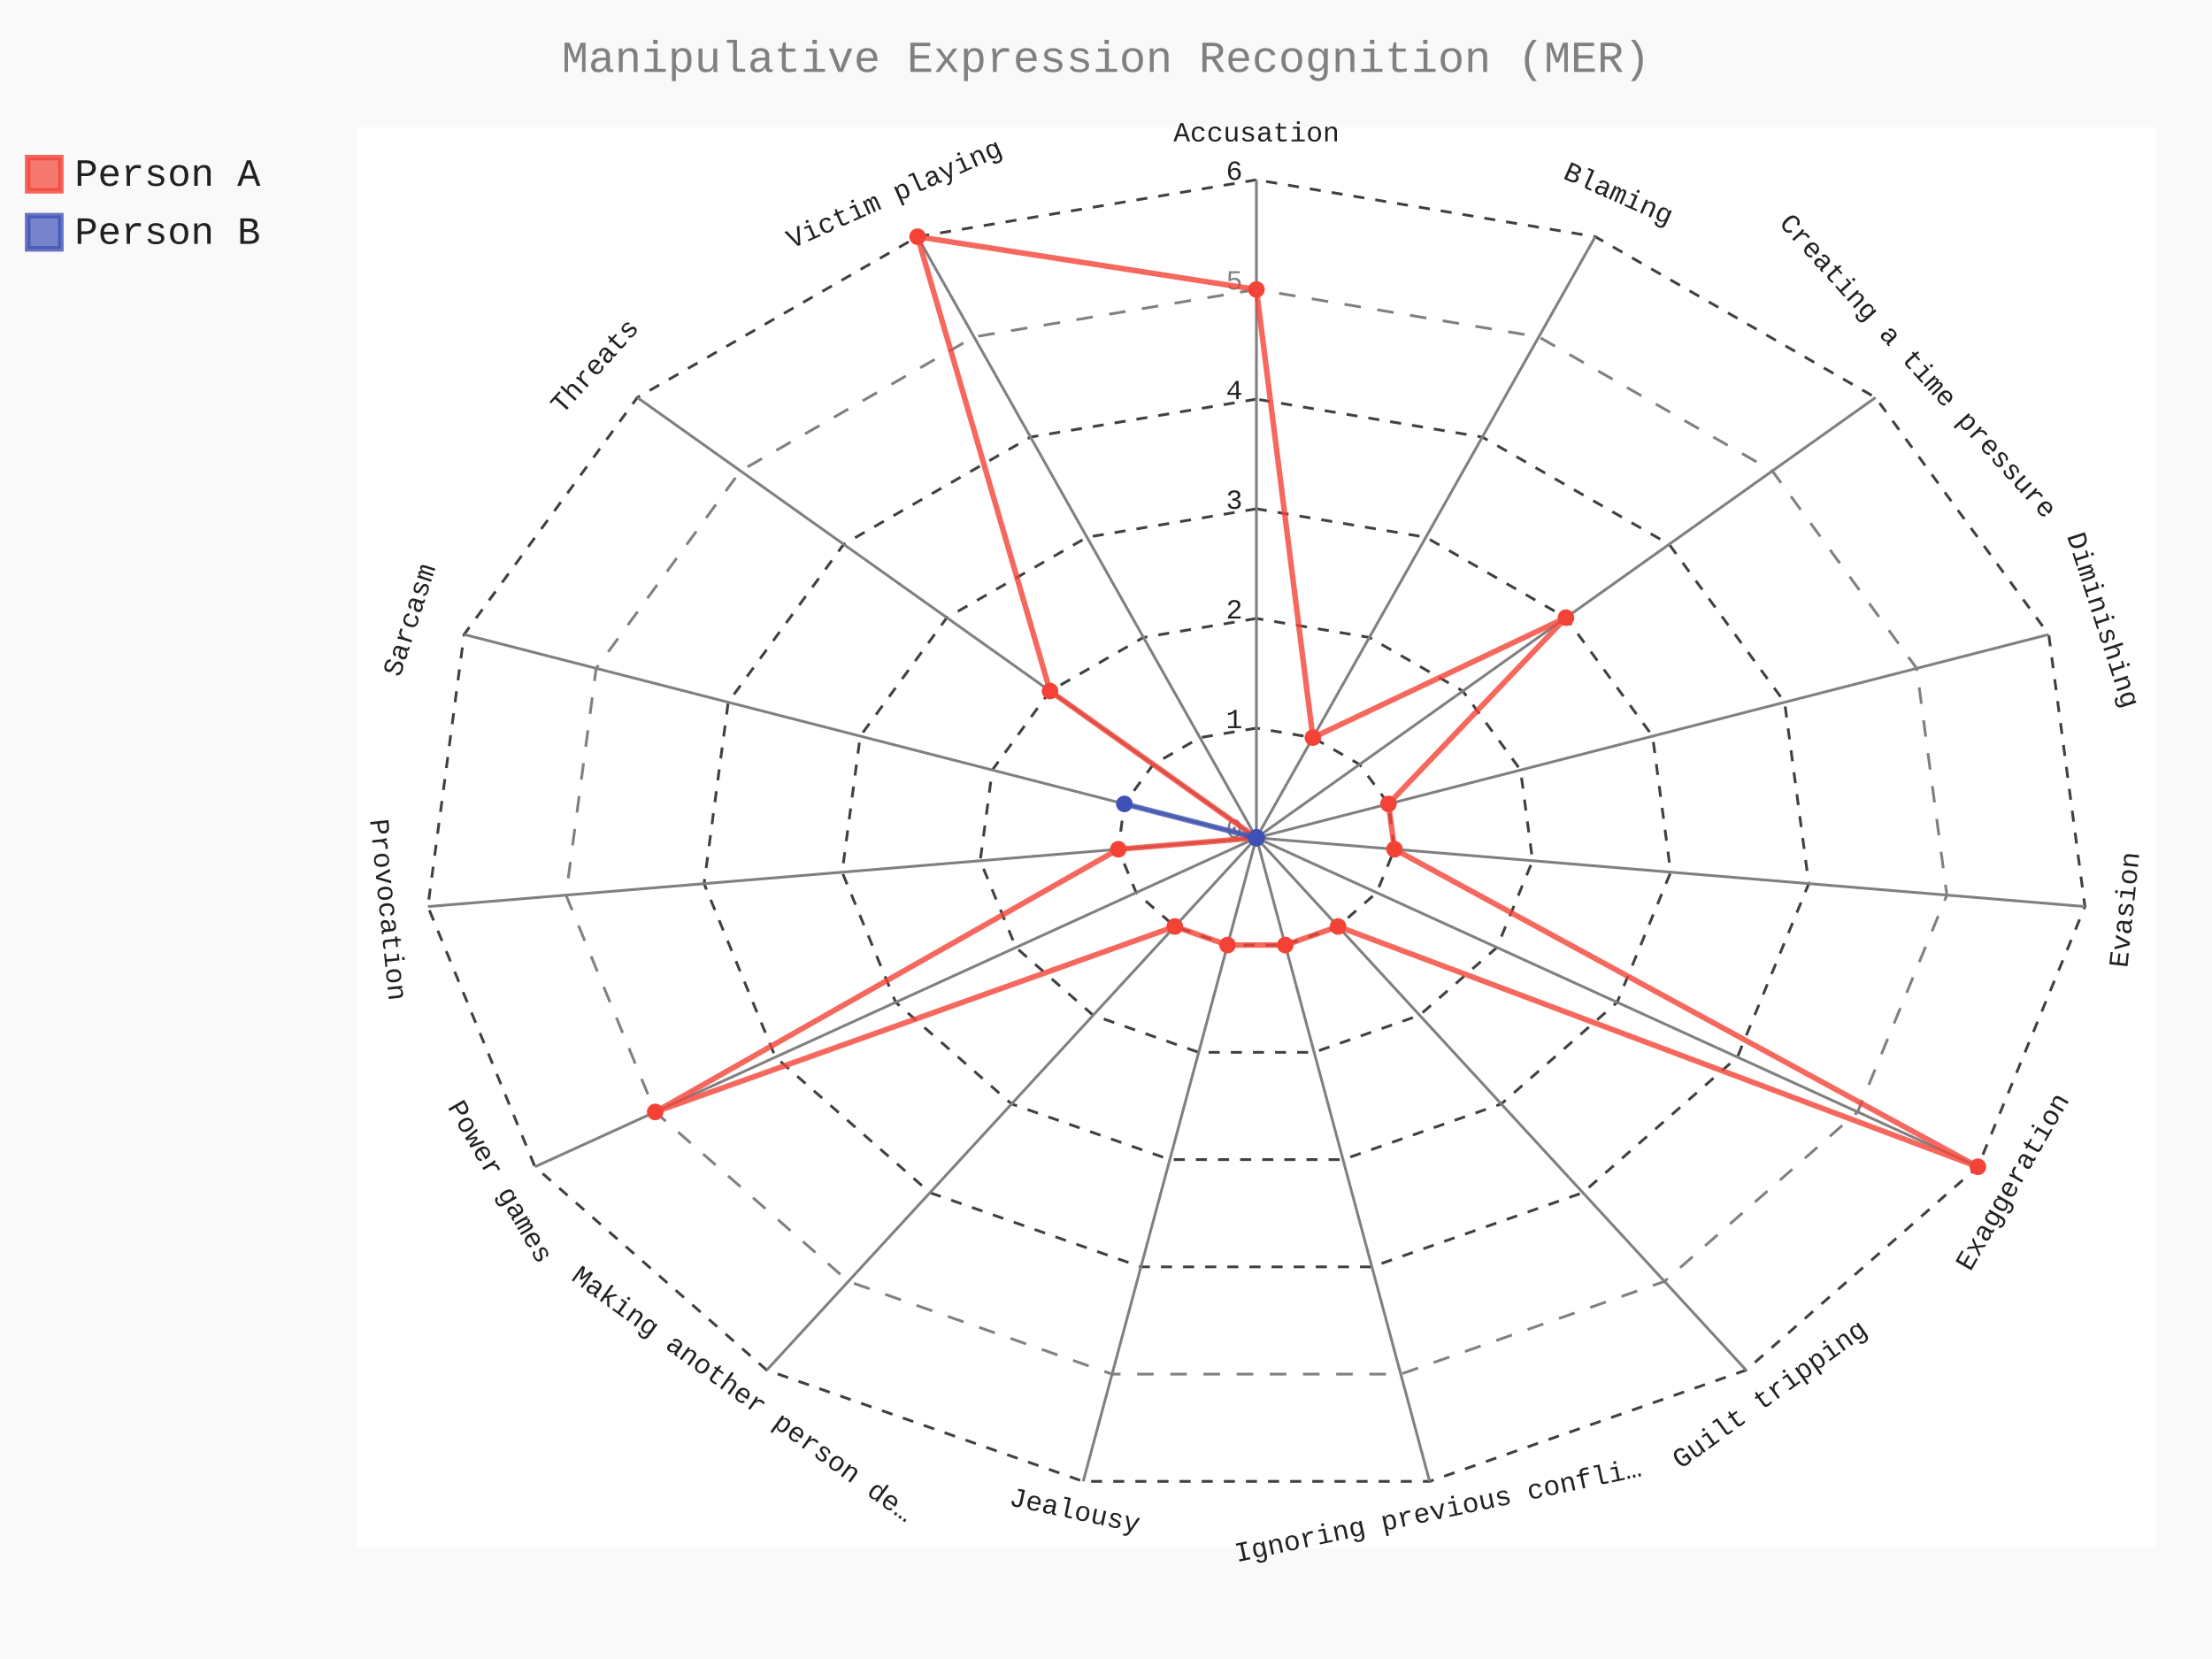
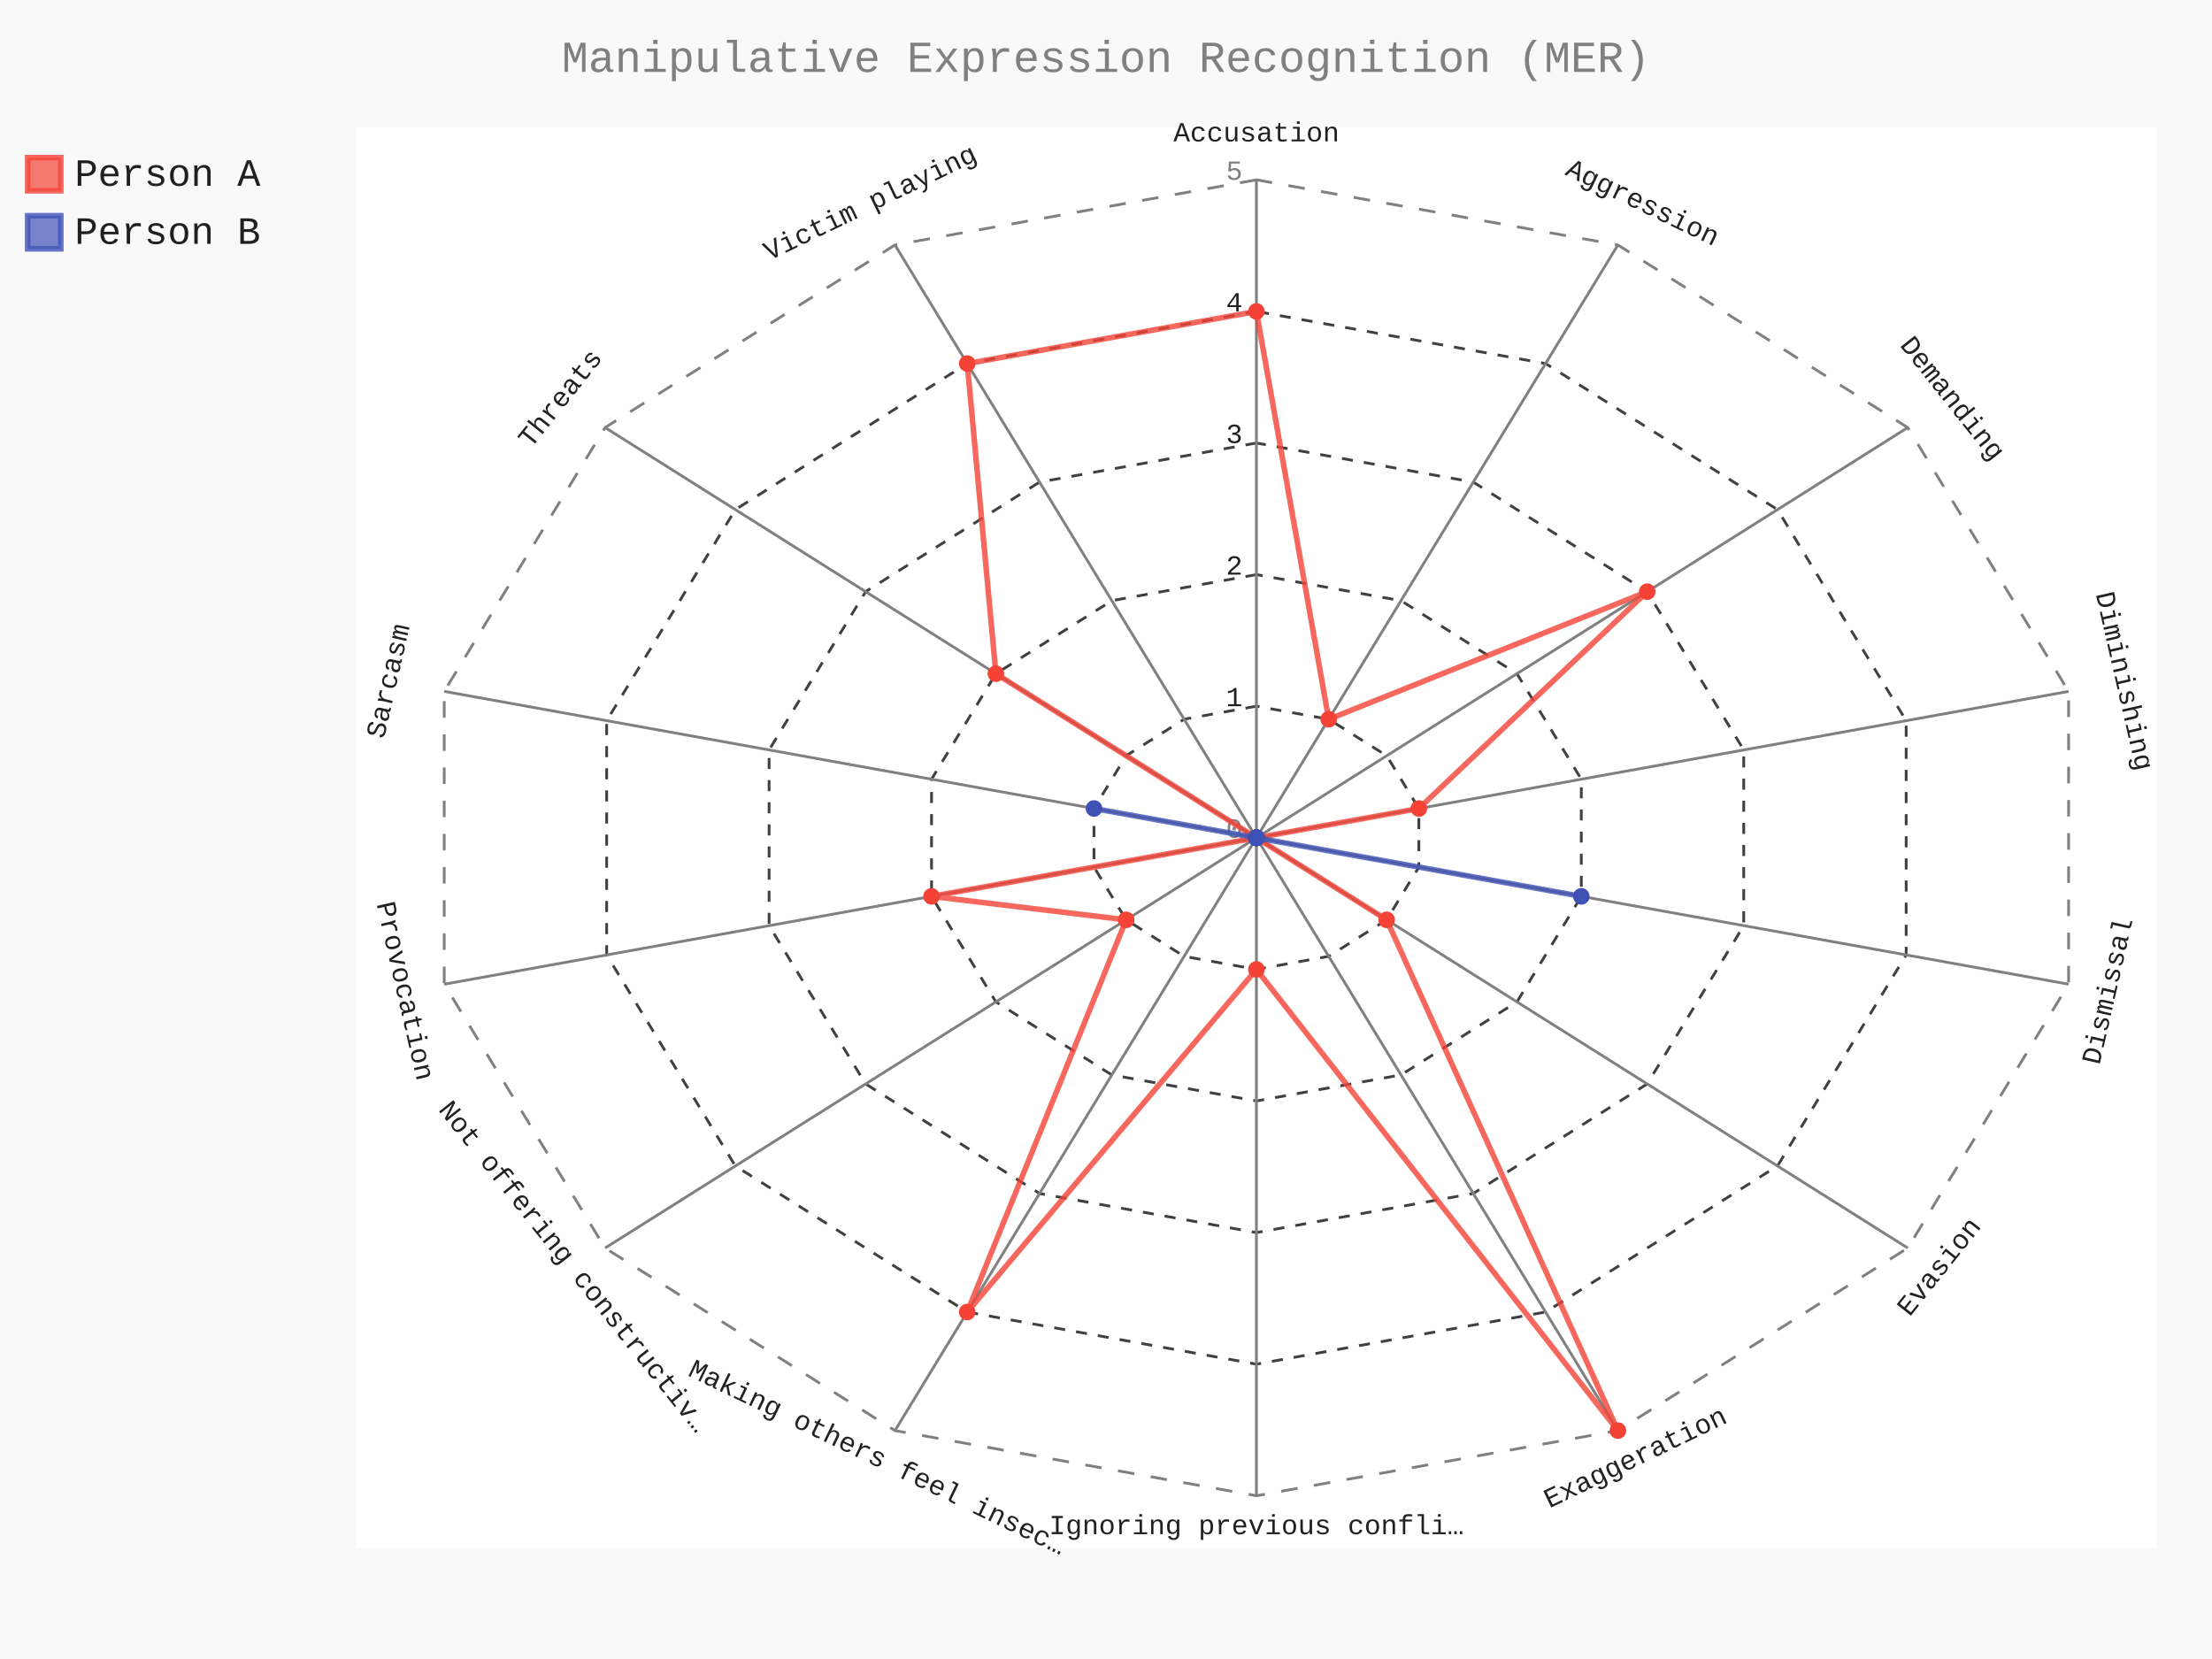
- <svg xmlns="http://www.w3.org/2000/svg" id="chart-506d2ad8-dd80-4a57-81c1-6155517507bb" class="pygal-chart" viewBox="0 0 800 600">
+ <svg xmlns="http://www.w3.org/2000/svg" id="chart-e521f2d1-7493-494a-97ed-2b2337a3bef9" class="pygal-chart" viewBox="0 0 800 600">
  <defs>
-     <style type="text/css">#chart-506d2ad8-dd80-4a57-81c1-6155517507bb{-webkit-user-select:none;-webkit-font-smoothing:antialiased;font-family:Consolas,"Liberation Mono",Menlo,Courier,monospace}#chart-506d2ad8-dd80-4a57-81c1-6155517507bb .title{font-family:Consolas,"Liberation Mono",Menlo,Courier,monospace;font-size:16px}#chart-506d2ad8-dd80-4a57-81c1-6155517507bb .legends .legend text{font-family:Consolas,"Liberation Mono",Menlo,Courier,monospace;font-size:14px}#chart-506d2ad8-dd80-4a57-81c1-6155517507bb .axis text{font-family:Consolas,"Liberation Mono",Menlo,Courier,monospace;font-size:10px}#chart-506d2ad8-dd80-4a57-81c1-6155517507bb .axis text.major{font-family:Consolas,"Liberation Mono",Menlo,Courier,monospace;font-size:10px}#chart-506d2ad8-dd80-4a57-81c1-6155517507bb .text-overlay text.value{font-family:Consolas,"Liberation Mono",Menlo,Courier,monospace;font-size:16px}#chart-506d2ad8-dd80-4a57-81c1-6155517507bb .text-overlay text.label{font-family:Consolas,"Liberation Mono",Menlo,Courier,monospace;font-size:10px}#chart-506d2ad8-dd80-4a57-81c1-6155517507bb .tooltip{font-family:Consolas,"Liberation Mono",Menlo,Courier,monospace;font-size:14px}#chart-506d2ad8-dd80-4a57-81c1-6155517507bb text.no_data{font-family:Consolas,"Liberation Mono",Menlo,Courier,monospace;font-size:64px}
- #chart-506d2ad8-dd80-4a57-81c1-6155517507bb{background-color:rgba(249,249,249,1)}#chart-506d2ad8-dd80-4a57-81c1-6155517507bb path,#chart-506d2ad8-dd80-4a57-81c1-6155517507bb line,#chart-506d2ad8-dd80-4a57-81c1-6155517507bb rect,#chart-506d2ad8-dd80-4a57-81c1-6155517507bb circle{-webkit-transition:150ms;-moz-transition:150ms;transition:150ms}#chart-506d2ad8-dd80-4a57-81c1-6155517507bb .graph &gt; .background{fill:rgba(249,249,249,1)}#chart-506d2ad8-dd80-4a57-81c1-6155517507bb .plot &gt; .background{fill:rgba(255,255,255,1)}#chart-506d2ad8-dd80-4a57-81c1-6155517507bb .graph{fill:rgba(0,0,0,.87)}#chart-506d2ad8-dd80-4a57-81c1-6155517507bb text.no_data{fill:rgba(128,128,128,1)}#chart-506d2ad8-dd80-4a57-81c1-6155517507bb .title{fill:rgba(128,128,128,1)}#chart-506d2ad8-dd80-4a57-81c1-6155517507bb .legends .legend text{fill:rgba(0,0,0,.87)}#chart-506d2ad8-dd80-4a57-81c1-6155517507bb .legends .legend:hover text{fill:rgba(128,128,128,1)}#chart-506d2ad8-dd80-4a57-81c1-6155517507bb .axis .line{stroke:rgba(128,128,128,1)}#chart-506d2ad8-dd80-4a57-81c1-6155517507bb .axis .guide.line{stroke:rgba(0,0,0,.54)}#chart-506d2ad8-dd80-4a57-81c1-6155517507bb .axis .major.line{stroke:rgba(0,0,0,.87)}#chart-506d2ad8-dd80-4a57-81c1-6155517507bb .axis text.major{fill:rgba(128,128,128,1)}#chart-506d2ad8-dd80-4a57-81c1-6155517507bb .axis.y .guides:hover .guide.line,#chart-506d2ad8-dd80-4a57-81c1-6155517507bb .line-graph .axis.x .guides:hover .guide.line,#chart-506d2ad8-dd80-4a57-81c1-6155517507bb .stackedline-graph .axis.x .guides:hover .guide.line,#chart-506d2ad8-dd80-4a57-81c1-6155517507bb .xy-graph .axis.x .guides:hover .guide.line{stroke:rgba(128,128,128,1)}#chart-506d2ad8-dd80-4a57-81c1-6155517507bb .axis .guides:hover text{fill:rgba(128,128,128,1)}#chart-506d2ad8-dd80-4a57-81c1-6155517507bb .reactive{fill-opacity:.7;stroke-opacity:.8;stroke-width:2}#chart-506d2ad8-dd80-4a57-81c1-6155517507bb .ci{stroke:rgba(0,0,0,.87)}#chart-506d2ad8-dd80-4a57-81c1-6155517507bb .reactive.active,#chart-506d2ad8-dd80-4a57-81c1-6155517507bb .active .reactive{fill-opacity:.8;stroke-opacity:.9;stroke-width:4}#chart-506d2ad8-dd80-4a57-81c1-6155517507bb .ci .reactive.active{stroke-width:1.5}#chart-506d2ad8-dd80-4a57-81c1-6155517507bb .series text{fill:rgba(128,128,128,1)}#chart-506d2ad8-dd80-4a57-81c1-6155517507bb .tooltip rect{fill:rgba(255,255,255,1);stroke:rgba(128,128,128,1);-webkit-transition:opacity 150ms;-moz-transition:opacity 150ms;transition:opacity 150ms}#chart-506d2ad8-dd80-4a57-81c1-6155517507bb .tooltip .label{fill:rgba(0,0,0,.87)}#chart-506d2ad8-dd80-4a57-81c1-6155517507bb .tooltip .label{fill:rgba(0,0,0,.87)}#chart-506d2ad8-dd80-4a57-81c1-6155517507bb .tooltip .legend{font-size:.8em;fill:rgba(0,0,0,.54)}#chart-506d2ad8-dd80-4a57-81c1-6155517507bb .tooltip .x_label{font-size:.6em;fill:rgba(128,128,128,1)}#chart-506d2ad8-dd80-4a57-81c1-6155517507bb .tooltip .xlink{font-size:.5em;text-decoration:underline}#chart-506d2ad8-dd80-4a57-81c1-6155517507bb .tooltip .value{font-size:1.5em}#chart-506d2ad8-dd80-4a57-81c1-6155517507bb .bound{font-size:.5em}#chart-506d2ad8-dd80-4a57-81c1-6155517507bb .max-value{font-size:.75em;fill:rgba(0,0,0,.54)}#chart-506d2ad8-dd80-4a57-81c1-6155517507bb .map-element{fill:rgba(255,255,255,1);stroke:rgba(0,0,0,.54) !important}#chart-506d2ad8-dd80-4a57-81c1-6155517507bb .map-element .reactive{fill-opacity:inherit;stroke-opacity:inherit}#chart-506d2ad8-dd80-4a57-81c1-6155517507bb .color-0,#chart-506d2ad8-dd80-4a57-81c1-6155517507bb .color-0 a:visited{stroke:#F44336;fill:#F44336}#chart-506d2ad8-dd80-4a57-81c1-6155517507bb .color-1,#chart-506d2ad8-dd80-4a57-81c1-6155517507bb .color-1 a:visited{stroke:#3F51B5;fill:#3F51B5}#chart-506d2ad8-dd80-4a57-81c1-6155517507bb .text-overlay .color-0 text{fill:black}#chart-506d2ad8-dd80-4a57-81c1-6155517507bb .text-overlay .color-1 text{fill:black}
- #chart-506d2ad8-dd80-4a57-81c1-6155517507bb text.no_data{text-anchor:middle}#chart-506d2ad8-dd80-4a57-81c1-6155517507bb .guide.line{fill:none}#chart-506d2ad8-dd80-4a57-81c1-6155517507bb .centered{text-anchor:middle}#chart-506d2ad8-dd80-4a57-81c1-6155517507bb .title{text-anchor:middle}#chart-506d2ad8-dd80-4a57-81c1-6155517507bb .legends .legend text{fill-opacity:1}#chart-506d2ad8-dd80-4a57-81c1-6155517507bb .axis.x text{text-anchor:middle}#chart-506d2ad8-dd80-4a57-81c1-6155517507bb .axis.x:not(.web) text[transform]{text-anchor:start}#chart-506d2ad8-dd80-4a57-81c1-6155517507bb .axis.x:not(.web) text[transform].backwards{text-anchor:end}#chart-506d2ad8-dd80-4a57-81c1-6155517507bb .axis.y text{text-anchor:end}#chart-506d2ad8-dd80-4a57-81c1-6155517507bb .axis.y text[transform].backwards{text-anchor:start}#chart-506d2ad8-dd80-4a57-81c1-6155517507bb .axis.y2 text{text-anchor:start}#chart-506d2ad8-dd80-4a57-81c1-6155517507bb .axis.y2 text[transform].backwards{text-anchor:end}#chart-506d2ad8-dd80-4a57-81c1-6155517507bb .axis .guide.line{stroke-dasharray:4,4;stroke:#404040}#chart-506d2ad8-dd80-4a57-81c1-6155517507bb .axis .major.guide.line{stroke-dasharray:6,6;stroke:#808080}#chart-506d2ad8-dd80-4a57-81c1-6155517507bb .horizontal .axis.y .guide.line,#chart-506d2ad8-dd80-4a57-81c1-6155517507bb .horizontal .axis.y2 .guide.line,#chart-506d2ad8-dd80-4a57-81c1-6155517507bb .vertical .axis.x .guide.line{opacity:0}#chart-506d2ad8-dd80-4a57-81c1-6155517507bb .horizontal .axis.always_show .guide.line,#chart-506d2ad8-dd80-4a57-81c1-6155517507bb .vertical .axis.always_show .guide.line{opacity:1 !important}#chart-506d2ad8-dd80-4a57-81c1-6155517507bb .axis.y .guides:hover .guide.line,#chart-506d2ad8-dd80-4a57-81c1-6155517507bb .axis.y2 .guides:hover .guide.line,#chart-506d2ad8-dd80-4a57-81c1-6155517507bb .axis.x .guides:hover .guide.line{opacity:1}#chart-506d2ad8-dd80-4a57-81c1-6155517507bb .axis .guides:hover text{opacity:1}#chart-506d2ad8-dd80-4a57-81c1-6155517507bb .nofill{fill:none}#chart-506d2ad8-dd80-4a57-81c1-6155517507bb .subtle-fill{fill-opacity:.2}#chart-506d2ad8-dd80-4a57-81c1-6155517507bb .dot{stroke-width:1px;fill-opacity:1;stroke-opacity:1}#chart-506d2ad8-dd80-4a57-81c1-6155517507bb .dot.active{stroke-width:5px}#chart-506d2ad8-dd80-4a57-81c1-6155517507bb .dot.negative{fill:transparent}#chart-506d2ad8-dd80-4a57-81c1-6155517507bb text,#chart-506d2ad8-dd80-4a57-81c1-6155517507bb tspan{stroke:none !important}#chart-506d2ad8-dd80-4a57-81c1-6155517507bb .series text.active{opacity:1}#chart-506d2ad8-dd80-4a57-81c1-6155517507bb .tooltip rect{fill-opacity:.95;stroke-width:.5}#chart-506d2ad8-dd80-4a57-81c1-6155517507bb .tooltip text{fill-opacity:1}#chart-506d2ad8-dd80-4a57-81c1-6155517507bb .showable{visibility:hidden}#chart-506d2ad8-dd80-4a57-81c1-6155517507bb .showable.shown{visibility:visible}#chart-506d2ad8-dd80-4a57-81c1-6155517507bb .gauge-background{fill:rgba(229,229,229,1);stroke:none}#chart-506d2ad8-dd80-4a57-81c1-6155517507bb .bg-lines{stroke:rgba(249,249,249,1);stroke-width:2px}</style>
+     <style type="text/css">#chart-e521f2d1-7493-494a-97ed-2b2337a3bef9{-webkit-user-select:none;-webkit-font-smoothing:antialiased;font-family:Consolas,"Liberation Mono",Menlo,Courier,monospace}#chart-e521f2d1-7493-494a-97ed-2b2337a3bef9 .title{font-family:Consolas,"Liberation Mono",Menlo,Courier,monospace;font-size:16px}#chart-e521f2d1-7493-494a-97ed-2b2337a3bef9 .legends .legend text{font-family:Consolas,"Liberation Mono",Menlo,Courier,monospace;font-size:14px}#chart-e521f2d1-7493-494a-97ed-2b2337a3bef9 .axis text{font-family:Consolas,"Liberation Mono",Menlo,Courier,monospace;font-size:10px}#chart-e521f2d1-7493-494a-97ed-2b2337a3bef9 .axis text.major{font-family:Consolas,"Liberation Mono",Menlo,Courier,monospace;font-size:10px}#chart-e521f2d1-7493-494a-97ed-2b2337a3bef9 .text-overlay text.value{font-family:Consolas,"Liberation Mono",Menlo,Courier,monospace;font-size:16px}#chart-e521f2d1-7493-494a-97ed-2b2337a3bef9 .text-overlay text.label{font-family:Consolas,"Liberation Mono",Menlo,Courier,monospace;font-size:10px}#chart-e521f2d1-7493-494a-97ed-2b2337a3bef9 .tooltip{font-family:Consolas,"Liberation Mono",Menlo,Courier,monospace;font-size:14px}#chart-e521f2d1-7493-494a-97ed-2b2337a3bef9 text.no_data{font-family:Consolas,"Liberation Mono",Menlo,Courier,monospace;font-size:64px}
+ #chart-e521f2d1-7493-494a-97ed-2b2337a3bef9{background-color:rgba(249,249,249,1)}#chart-e521f2d1-7493-494a-97ed-2b2337a3bef9 path,#chart-e521f2d1-7493-494a-97ed-2b2337a3bef9 line,#chart-e521f2d1-7493-494a-97ed-2b2337a3bef9 rect,#chart-e521f2d1-7493-494a-97ed-2b2337a3bef9 circle{-webkit-transition:150ms;-moz-transition:150ms;transition:150ms}#chart-e521f2d1-7493-494a-97ed-2b2337a3bef9 .graph &gt; .background{fill:rgba(249,249,249,1)}#chart-e521f2d1-7493-494a-97ed-2b2337a3bef9 .plot &gt; .background{fill:rgba(255,255,255,1)}#chart-e521f2d1-7493-494a-97ed-2b2337a3bef9 .graph{fill:rgba(0,0,0,.87)}#chart-e521f2d1-7493-494a-97ed-2b2337a3bef9 text.no_data{fill:rgba(128,128,128,1)}#chart-e521f2d1-7493-494a-97ed-2b2337a3bef9 .title{fill:rgba(128,128,128,1)}#chart-e521f2d1-7493-494a-97ed-2b2337a3bef9 .legends .legend text{fill:rgba(0,0,0,.87)}#chart-e521f2d1-7493-494a-97ed-2b2337a3bef9 .legends .legend:hover text{fill:rgba(128,128,128,1)}#chart-e521f2d1-7493-494a-97ed-2b2337a3bef9 .axis .line{stroke:rgba(128,128,128,1)}#chart-e521f2d1-7493-494a-97ed-2b2337a3bef9 .axis .guide.line{stroke:rgba(0,0,0,.54)}#chart-e521f2d1-7493-494a-97ed-2b2337a3bef9 .axis .major.line{stroke:rgba(0,0,0,.87)}#chart-e521f2d1-7493-494a-97ed-2b2337a3bef9 .axis text.major{fill:rgba(128,128,128,1)}#chart-e521f2d1-7493-494a-97ed-2b2337a3bef9 .axis.y .guides:hover .guide.line,#chart-e521f2d1-7493-494a-97ed-2b2337a3bef9 .line-graph .axis.x .guides:hover .guide.line,#chart-e521f2d1-7493-494a-97ed-2b2337a3bef9 .stackedline-graph .axis.x .guides:hover .guide.line,#chart-e521f2d1-7493-494a-97ed-2b2337a3bef9 .xy-graph .axis.x .guides:hover .guide.line{stroke:rgba(128,128,128,1)}#chart-e521f2d1-7493-494a-97ed-2b2337a3bef9 .axis .guides:hover text{fill:rgba(128,128,128,1)}#chart-e521f2d1-7493-494a-97ed-2b2337a3bef9 .reactive{fill-opacity:.7;stroke-opacity:.8;stroke-width:2}#chart-e521f2d1-7493-494a-97ed-2b2337a3bef9 .ci{stroke:rgba(0,0,0,.87)}#chart-e521f2d1-7493-494a-97ed-2b2337a3bef9 .reactive.active,#chart-e521f2d1-7493-494a-97ed-2b2337a3bef9 .active .reactive{fill-opacity:.8;stroke-opacity:.9;stroke-width:4}#chart-e521f2d1-7493-494a-97ed-2b2337a3bef9 .ci .reactive.active{stroke-width:1.5}#chart-e521f2d1-7493-494a-97ed-2b2337a3bef9 .series text{fill:rgba(128,128,128,1)}#chart-e521f2d1-7493-494a-97ed-2b2337a3bef9 .tooltip rect{fill:rgba(255,255,255,1);stroke:rgba(128,128,128,1);-webkit-transition:opacity 150ms;-moz-transition:opacity 150ms;transition:opacity 150ms}#chart-e521f2d1-7493-494a-97ed-2b2337a3bef9 .tooltip .label{fill:rgba(0,0,0,.87)}#chart-e521f2d1-7493-494a-97ed-2b2337a3bef9 .tooltip .label{fill:rgba(0,0,0,.87)}#chart-e521f2d1-7493-494a-97ed-2b2337a3bef9 .tooltip .legend{font-size:.8em;fill:rgba(0,0,0,.54)}#chart-e521f2d1-7493-494a-97ed-2b2337a3bef9 .tooltip .x_label{font-size:.6em;fill:rgba(128,128,128,1)}#chart-e521f2d1-7493-494a-97ed-2b2337a3bef9 .tooltip .xlink{font-size:.5em;text-decoration:underline}#chart-e521f2d1-7493-494a-97ed-2b2337a3bef9 .tooltip .value{font-size:1.5em}#chart-e521f2d1-7493-494a-97ed-2b2337a3bef9 .bound{font-size:.5em}#chart-e521f2d1-7493-494a-97ed-2b2337a3bef9 .max-value{font-size:.75em;fill:rgba(0,0,0,.54)}#chart-e521f2d1-7493-494a-97ed-2b2337a3bef9 .map-element{fill:rgba(255,255,255,1);stroke:rgba(0,0,0,.54) !important}#chart-e521f2d1-7493-494a-97ed-2b2337a3bef9 .map-element .reactive{fill-opacity:inherit;stroke-opacity:inherit}#chart-e521f2d1-7493-494a-97ed-2b2337a3bef9 .color-0,#chart-e521f2d1-7493-494a-97ed-2b2337a3bef9 .color-0 a:visited{stroke:#F44336;fill:#F44336}#chart-e521f2d1-7493-494a-97ed-2b2337a3bef9 .color-1,#chart-e521f2d1-7493-494a-97ed-2b2337a3bef9 .color-1 a:visited{stroke:#3F51B5;fill:#3F51B5}#chart-e521f2d1-7493-494a-97ed-2b2337a3bef9 .text-overlay .color-0 text{fill:black}#chart-e521f2d1-7493-494a-97ed-2b2337a3bef9 .text-overlay .color-1 text{fill:black}
+ #chart-e521f2d1-7493-494a-97ed-2b2337a3bef9 text.no_data{text-anchor:middle}#chart-e521f2d1-7493-494a-97ed-2b2337a3bef9 .guide.line{fill:none}#chart-e521f2d1-7493-494a-97ed-2b2337a3bef9 .centered{text-anchor:middle}#chart-e521f2d1-7493-494a-97ed-2b2337a3bef9 .title{text-anchor:middle}#chart-e521f2d1-7493-494a-97ed-2b2337a3bef9 .legends .legend text{fill-opacity:1}#chart-e521f2d1-7493-494a-97ed-2b2337a3bef9 .axis.x text{text-anchor:middle}#chart-e521f2d1-7493-494a-97ed-2b2337a3bef9 .axis.x:not(.web) text[transform]{text-anchor:start}#chart-e521f2d1-7493-494a-97ed-2b2337a3bef9 .axis.x:not(.web) text[transform].backwards{text-anchor:end}#chart-e521f2d1-7493-494a-97ed-2b2337a3bef9 .axis.y text{text-anchor:end}#chart-e521f2d1-7493-494a-97ed-2b2337a3bef9 .axis.y text[transform].backwards{text-anchor:start}#chart-e521f2d1-7493-494a-97ed-2b2337a3bef9 .axis.y2 text{text-anchor:start}#chart-e521f2d1-7493-494a-97ed-2b2337a3bef9 .axis.y2 text[transform].backwards{text-anchor:end}#chart-e521f2d1-7493-494a-97ed-2b2337a3bef9 .axis .guide.line{stroke-dasharray:4,4;stroke:#404040}#chart-e521f2d1-7493-494a-97ed-2b2337a3bef9 .axis .major.guide.line{stroke-dasharray:6,6;stroke:#808080}#chart-e521f2d1-7493-494a-97ed-2b2337a3bef9 .horizontal .axis.y .guide.line,#chart-e521f2d1-7493-494a-97ed-2b2337a3bef9 .horizontal .axis.y2 .guide.line,#chart-e521f2d1-7493-494a-97ed-2b2337a3bef9 .vertical .axis.x .guide.line{opacity:0}#chart-e521f2d1-7493-494a-97ed-2b2337a3bef9 .horizontal .axis.always_show .guide.line,#chart-e521f2d1-7493-494a-97ed-2b2337a3bef9 .vertical .axis.always_show .guide.line{opacity:1 !important}#chart-e521f2d1-7493-494a-97ed-2b2337a3bef9 .axis.y .guides:hover .guide.line,#chart-e521f2d1-7493-494a-97ed-2b2337a3bef9 .axis.y2 .guides:hover .guide.line,#chart-e521f2d1-7493-494a-97ed-2b2337a3bef9 .axis.x .guides:hover .guide.line{opacity:1}#chart-e521f2d1-7493-494a-97ed-2b2337a3bef9 .axis .guides:hover text{opacity:1}#chart-e521f2d1-7493-494a-97ed-2b2337a3bef9 .nofill{fill:none}#chart-e521f2d1-7493-494a-97ed-2b2337a3bef9 .subtle-fill{fill-opacity:.2}#chart-e521f2d1-7493-494a-97ed-2b2337a3bef9 .dot{stroke-width:1px;fill-opacity:1;stroke-opacity:1}#chart-e521f2d1-7493-494a-97ed-2b2337a3bef9 .dot.active{stroke-width:5px}#chart-e521f2d1-7493-494a-97ed-2b2337a3bef9 .dot.negative{fill:transparent}#chart-e521f2d1-7493-494a-97ed-2b2337a3bef9 text,#chart-e521f2d1-7493-494a-97ed-2b2337a3bef9 tspan{stroke:none !important}#chart-e521f2d1-7493-494a-97ed-2b2337a3bef9 .series text.active{opacity:1}#chart-e521f2d1-7493-494a-97ed-2b2337a3bef9 .tooltip rect{fill-opacity:.95;stroke-width:.5}#chart-e521f2d1-7493-494a-97ed-2b2337a3bef9 .tooltip text{fill-opacity:1}#chart-e521f2d1-7493-494a-97ed-2b2337a3bef9 .showable{visibility:hidden}#chart-e521f2d1-7493-494a-97ed-2b2337a3bef9 .showable.shown{visibility:visible}#chart-e521f2d1-7493-494a-97ed-2b2337a3bef9 .gauge-background{fill:rgba(229,229,229,1);stroke:none}#chart-e521f2d1-7493-494a-97ed-2b2337a3bef9 .bg-lines{stroke:rgba(249,249,249,1);stroke-width:2px}</style>
  </defs>
  <g class="graph radar-graph vertical">
    <rect x="0" y="0" width="800" height="600" class="background" />
    <g transform="translate(129, 46)" class="plot">
      <rect x="0" y="0" width="650.8" height="514" class="background" />
      <g class="axis y web">
        <g class="guides">
-           <path d="M325.4 19.037 L202.852 39.61 101.493 97.772 38.85 183.465 25.754 281.874 64.47 375.981 148.302 449.516 262.757 489.763 388.043 489.763 502.498 449.516 586.33 375.981 625.046 281.874 611.95 183.465 549.307 97.772 447.948 39.61 325.4 19.037 Z" class="guide line" />
-           <text x="320.4" y="19.037" class="">6</text>
-         </g>
-         <g class="guides">
-           <path d="M325.4 58.698 L223.276 75.842 138.811 124.31 86.608 195.721 75.695 277.728 107.958 356.151 177.819 417.43 273.197 450.969 377.603 450.969 472.981 417.43 542.842 356.151 575.105 277.728 564.192 195.721 511.989 124.31 427.524 75.842 325.4 58.698 Z" class="major guide line" />
-           <text x="320.4" y="58.698" class="major">5</text>
-         </g>
-         <g class="guides">
-           <path d="M325.4 98.358 L243.701 112.073 176.129 150.848 134.367 207.977 125.636 273.583 151.447 336.321 207.335 385.344 283.638 412.175 367.162 412.175 443.465 385.344 499.353 336.321 525.164 273.583 516.433 207.977 474.671 150.848 407.099 112.073 325.4 98.358 Z" class="guide line" />
-           <text x="320.4" y="98.358" class="">4</text>
-         </g>
-         <g class="guides">
-           <path d="M325.4 138.019 L264.126 148.305 213.447 177.386 182.125 220.233 175.577 269.437 194.935 316.491 236.851 353.258 294.078 373.381 356.722 373.381 413.949 353.258 455.865 316.491 475.223 269.437 468.675 220.233 437.353 177.386 386.674 148.305 325.4 138.019 Z" class="guide line" />
-           <text x="320.4" y="138.019" class="">3</text>
-         </g>
-         <g class="guides">
-           <path d="M325.4 177.679 L284.551 184.537 250.764 203.924 229.883 232.488 225.518 265.291 238.423 296.66 266.367 321.172 304.519 334.588 346.281 334.588 384.433 321.172 412.377 296.66 425.282 265.291 420.917 232.488 400.036 203.924 366.249 184.537 325.4 177.679 Z" class="guide line" />
-           <text x="320.4" y="177.679" class="">2</text>
-         </g>
-         <g class="guides">
-           <path d="M325.4 217.34 L304.975 220.768 288.082 230.462 277.642 244.744 275.459 261.146 281.912 276.83 295.884 289.086 314.959 295.794 335.841 295.794 354.916 289.086 368.888 276.83 375.341 261.146 373.158 244.744 362.718 230.462 345.825 220.768 325.4 217.34 Z" class="guide line" />
-           <text x="320.4" y="217.34" class="">1</text>
-         </g>
-         <g class="guides">
-           <path d="M325.4 257 L325.4 257 325.4 257 325.4 257 325.4 257 325.4 257 325.4 257 325.4 257 325.4 257 325.4 257 325.4 257 325.4 257 325.4 257 325.4 257 325.4 257 325.4 257 Z" class="major guide line" />
+           <path d="M325.4 19.037 L194.672 42.603 89.837 108.633 31.658 204.048 31.658 309.952 89.837 405.367 194.672 471.397 325.4 494.963 456.128 471.397 560.963 405.367 619.142 309.952 619.142 204.048 560.963 108.633 456.128 42.603 325.4 19.037 Z" class="major guide line" />
+           <text x="320.4" y="19.037" class="major">5</text>
+         </g>
+         <g class="guides">
+           <path d="M325.4 66.63 L220.818 85.482 136.95 138.306 90.406 214.639 90.406 299.361 136.95 375.694 220.818 428.518 325.4 447.37 429.982 428.518 513.85 375.694 560.394 299.361 560.394 214.639 513.85 138.306 429.982 85.482 325.4 66.63 Z" class="guide line" />
+           <text x="320.4" y="66.63" class="">4</text>
+         </g>
+         <g class="guides">
+           <path d="M325.4 114.222 L246.963 128.362 184.062 167.98 149.155 225.229 149.155 288.771 184.062 346.02 246.963 385.638 325.4 399.778 403.837 385.638 466.738 346.02 501.645 288.771 501.645 225.229 466.738 167.98 403.837 128.362 325.4 114.222 Z" class="guide line" />
+           <text x="320.4" y="114.222" class="">3</text>
+         </g>
+         <g class="guides">
+           <path d="M325.4 161.815 L273.109 171.241 231.175 197.653 207.903 235.819 207.903 278.181 231.175 316.347 273.109 342.759 325.4 352.185 377.691 342.759 419.625 316.347 442.897 278.181 442.897 235.819 419.625 197.653 377.691 171.241 325.4 161.815 Z" class="guide line" />
+           <text x="320.4" y="161.815" class="">2</text>
+         </g>
+         <g class="guides">
+           <path d="M325.4 209.407 L299.254 214.121 278.287 227.327 266.652 246.41 266.652 267.59 278.287 286.673 299.254 299.879 325.4 304.593 351.546 299.879 372.513 286.673 384.148 267.59 384.148 246.41 372.513 227.327 351.546 214.121 325.4 209.407 Z" class="guide line" />
+           <text x="320.4" y="209.407" class="">1</text>
+         </g>
+         <g class="guides">
+           <path d="M325.4 257 L325.4 257 325.4 257 325.4 257 325.4 257 325.4 257 325.4 257 325.4 257 325.4 257 325.4 257 325.4 257 325.4 257 325.4 257 325.4 257 325.4 257 Z" class="major guide line" />
          <text x="320.4" y="257.0" class="major">0</text>
        </g>
      </g>
      <g class="axis x web">
        <g class="guides">
          <path d="M325.4 257 L325.4 19.037" class="line" />
          <text x="325.4" y="5.14" class="" transform="rotate(0 325.4 5.14)">Accusation</text>
        </g>
        <g class="guides">
-           <path d="M325.4 257 L202.852 39.61" class="line" />
-           <text x="195.695" y="26.914" class="" transform="rotate(-24 195.6949 26.91444)">Victim playing</text>
-         </g>
-         <g class="guides">
-           <path d="M325.4 257 L101.493 97.772" class="line" />
-           <text x="88.417" y="88.473" class="" transform="rotate(-48 88.41706 88.47276)">Threats</text>
-         </g>
-         <g class="guides">
-           <path d="M325.4 257 L38.85 183.465" class="line" />
-           <text x="22.116" y="179.171" class="" transform="rotate(-72 22.11568 179.171)">Sarcasm</text>
-         </g>
-         <g class="guides">
-           <path d="M325.4 257 L25.754 281.874" class="line" />
-           <text x="8.255" y="283.327" class="" transform="rotate(-276 8.254924 283.3265)">Provocation</text>
-         </g>
-         <g class="guides">
-           <path d="M325.4 257 L64.47 375.981" class="line" />
-           <text x="49.231" y="382.93" class="" transform="rotate(-300 49.23143 382.93)">Power games</text>
-         </g>
-         <g class="guides">
-           <path d="M325.4 257 L148.302 449.516" class="line" />
-           <text x="137.96" y="460.759" class="" transform="rotate(-324 137.96 460.759)">Making another person de…</text>
-         </g>
-         <g class="guides">
-           <path d="M325.4 257 L262.757 489.763" class="line" />
-           <text x="259.099" y="503.356" class="" transform="rotate(-348 259.0986 503.3563)">Jealousy</text>
-         </g>
-         <g class="guides">
-           <path d="M325.4 257 L388.043 489.763" class="line" />
-           <text x="391.701" y="503.356" class="" transform="rotate(-372 391.7014 503.3563)">Ignoring previous confli…</text>
-         </g>
-         <g class="guides">
-           <path d="M325.4 257 L502.498 449.516" class="line" />
-           <text x="512.84" y="460.759" class="" transform="rotate(-396 512.84 460.759)">Guilt tripping</text>
-         </g>
-         <g class="guides">
-           <path d="M325.4 257 L586.33 375.981" class="line" />
-           <text x="601.569" y="382.93" class="" transform="rotate(-420 601.5686 382.93)">Exaggeration</text>
-         </g>
-         <g class="guides">
-           <path d="M325.4 257 L625.046 281.874" class="line" />
-           <text x="642.545" y="283.327" class="" transform="rotate(-444 642.5451 283.3265)">Evasion</text>
-         </g>
-         <g class="guides">
-           <path d="M325.4 257 L611.95 183.465" class="line" />
-           <text x="628.684" y="179.171" class="" transform="rotate(-288 628.6843 179.171)">Diminishing</text>
-         </g>
-         <g class="guides">
-           <path d="M325.4 257 L549.307 97.772" class="line" />
-           <text x="562.383" y="88.473" class="" transform="rotate(-312 562.3829 88.47276)">Creating a time pressure</text>
-         </g>
-         <g class="guides">
-           <path d="M325.4 257 L447.948 39.61" class="line" />
-           <text x="455.105" y="26.914" class="" transform="rotate(-336 455.1051 26.91444)">Blaming</text>
+           <path d="M325.4 257 L194.672 42.603" class="line" />
+           <text x="187.038" y="30.082" class="" transform="rotate(-25.71429 187.0379 30.08198)">Victim playing</text>
+         </g>
+         <g class="guides">
+           <path d="M325.4 257 L89.837 108.633" class="line" />
+           <text x="76.08" y="99.968" class="" transform="rotate(-51.42857 76.0802 99.96786)">Threats</text>
+         </g>
+         <g class="guides">
+           <path d="M325.4 257 L31.658 204.048" class="line" />
+           <text x="14.503" y="200.956" class="" transform="rotate(-77.14286 14.50329 200.9559)">Sarcasm</text>
+         </g>
+         <g class="guides">
+           <path d="M325.4 257 L31.658 309.952" class="line" />
+           <text x="14.503" y="313.044" class="" transform="rotate(-282.8571 14.50329 313.0441)">Provocation</text>
+         </g>
+         <g class="guides">
+           <path d="M325.4 257 L89.837 405.367" class="line" />
+           <text x="76.08" y="414.032" class="" transform="rotate(-308.5714 76.0802 414.0321)">Not offering constructiv…</text>
+         </g>
+         <g class="guides">
+           <path d="M325.4 257 L194.672 471.397" class="line" />
+           <text x="187.038" y="483.918" class="" transform="rotate(-334.2857 187.0379 483.918)">Making others feel insec…</text>
+         </g>
+         <g class="guides">
+           <path d="M325.4 257 L325.4 494.963" class="line" />
+           <text x="325.4" y="508.86" class="" transform="rotate(-360 325.4 508.86)">Ignoring previous confli…</text>
+         </g>
+         <g class="guides">
+           <path d="M325.4 257 L456.128 471.397" class="line" />
+           <text x="463.762" y="483.918" class="" transform="rotate(-385.7143 463.7621 483.918)">Exaggeration</text>
+         </g>
+         <g class="guides">
+           <path d="M325.4 257 L560.963 405.367" class="line" />
+           <text x="574.72" y="414.032" class="" transform="rotate(-411.4286 574.7198 414.0321)">Evasion</text>
+         </g>
+         <g class="guides">
+           <path d="M325.4 257 L619.142 309.952" class="line" />
+           <text x="636.297" y="313.044" class="" transform="rotate(-437.1429 636.2967 313.0441)">Dismissal</text>
+         </g>
+         <g class="guides">
+           <path d="M325.4 257 L619.142 204.048" class="line" />
+           <text x="636.297" y="200.956" class="" transform="rotate(-282.8571 636.2967 200.9559)">Diminishing</text>
+         </g>
+         <g class="guides">
+           <path d="M325.4 257 L560.963 108.633" class="line" />
+           <text x="574.72" y="99.968" class="" transform="rotate(-308.5714 574.7198 99.96786)">Demanding</text>
+         </g>
+         <g class="guides">
+           <path d="M325.4 257 L456.128 42.603" class="line" />
+           <text x="463.762" y="30.082" class="" transform="rotate(-334.2857 463.7621 30.08198)">Aggression</text>
        </g>
      </g>
      <g class="series serie-0 color-0">
-         <path d="M325.4 58.698 L202.852 39.61 250.764 203.924 325.4 257 275.459 261.146 107.958 356.151 295.884 289.086 314.959 295.794 335.841 295.794 354.916 289.086 586.33 375.981 375.341 261.146 373.158 244.744 437.353 177.386 345.825 220.768 Z" class="line reactive nofill" />
+         <path d="M325.4 66.63 L220.818 85.482 231.175 197.653 325.4 257 207.903 278.181 278.287 286.673 220.818 428.518 325.4 304.593 456.128 471.397 372.513 286.673 325.4 257 384.148 246.41 466.738 167.98 351.546 214.121 Z" class="line reactive nofill" />
      </g>
      <g class="series serie-1 color-1">
-         <path d="M325.4 257 L325.4 257 325.4 257 277.642 244.744 325.4 257 325.4 257 325.4 257 325.4 257 325.4 257 325.4 257 325.4 257 325.4 257 325.4 257 325.4 257 325.4 257 Z" class="line reactive nofill" />
+         <path d="M325.4 257 L325.4 257 325.4 257 266.652 246.41 325.4 257 325.4 257 325.4 257 325.4 257 325.4 257 325.4 257 442.897 278.181 325.4 257 325.4 257 325.4 257 Z" class="line reactive nofill" />
      </g>
    </g>
    <g class="titles">
      <text x="400.0" y="26" class="title plot_title">Manipulative Expression Recognition (MER)</text>
    </g>
    <g transform="translate(129, 46)" class="plot overlay">
      <g class="series serie-0 color-0">
        <g class="dots">
-           <circle cx="325.4" cy="58.698" r="2.5" class="dot reactive tooltip-trigger" />
-         </g>
-         <g class="dots">
-           <circle cx="202.852" cy="39.61" r="2.5" class="dot reactive tooltip-trigger" />
-         </g>
-         <g class="dots">
-           <circle cx="250.764" cy="203.924" r="2.5" class="dot reactive tooltip-trigger" />
-         </g>
-         <g class="dots">
-           <circle cx="325.4" cy="257.0" r="2.5" class="dot reactive tooltip-trigger" />
-         </g>
-         <g class="dots">
-           <circle cx="275.459" cy="261.146" r="2.5" class="dot reactive tooltip-trigger" />
-         </g>
-         <g class="dots">
-           <circle cx="107.958" cy="356.151" r="2.5" class="dot reactive tooltip-trigger" />
-         </g>
-         <g class="dots">
-           <circle cx="295.884" cy="289.086" r="2.5" class="dot reactive tooltip-trigger" />
-         </g>
-         <g class="dots">
-           <circle cx="314.959" cy="295.794" r="2.5" class="dot reactive tooltip-trigger" />
-         </g>
-         <g class="dots">
-           <circle cx="335.841" cy="295.794" r="2.5" class="dot reactive tooltip-trigger" />
-         </g>
-         <g class="dots">
-           <circle cx="354.916" cy="289.086" r="2.5" class="dot reactive tooltip-trigger" />
-         </g>
-         <g class="dots">
-           <circle cx="586.33" cy="375.981" r="2.5" class="dot reactive tooltip-trigger" />
-         </g>
-         <g class="dots">
-           <circle cx="375.341" cy="261.146" r="2.5" class="dot reactive tooltip-trigger" />
-         </g>
-         <g class="dots">
-           <circle cx="373.158" cy="244.744" r="2.5" class="dot reactive tooltip-trigger" />
-         </g>
-         <g class="dots">
-           <circle cx="437.353" cy="177.386" r="2.5" class="dot reactive tooltip-trigger" />
-         </g>
-         <g class="dots">
-           <circle cx="345.825" cy="220.768" r="2.5" class="dot reactive tooltip-trigger" />
+           <circle cx="325.4" cy="66.63" r="2.5" class="dot reactive tooltip-trigger" />
+         </g>
+         <g class="dots">
+           <circle cx="220.818" cy="85.482" r="2.5" class="dot reactive tooltip-trigger" />
+         </g>
+         <g class="dots">
+           <circle cx="231.175" cy="197.653" r="2.5" class="dot reactive tooltip-trigger" />
+         </g>
+         <g class="dots">
+           <circle cx="325.4" cy="257.0" r="2.5" class="dot reactive tooltip-trigger" />
+         </g>
+         <g class="dots">
+           <circle cx="207.903" cy="278.181" r="2.5" class="dot reactive tooltip-trigger" />
+         </g>
+         <g class="dots">
+           <circle cx="278.287" cy="286.673" r="2.5" class="dot reactive tooltip-trigger" />
+         </g>
+         <g class="dots">
+           <circle cx="220.818" cy="428.518" r="2.5" class="dot reactive tooltip-trigger" />
+         </g>
+         <g class="dots">
+           <circle cx="325.4" cy="304.593" r="2.5" class="dot reactive tooltip-trigger" />
+         </g>
+         <g class="dots">
+           <circle cx="456.128" cy="471.397" r="2.5" class="dot reactive tooltip-trigger" />
+         </g>
+         <g class="dots">
+           <circle cx="372.513" cy="286.673" r="2.5" class="dot reactive tooltip-trigger" />
+         </g>
+         <g class="dots">
+           <circle cx="325.4" cy="257.0" r="2.5" class="dot reactive tooltip-trigger" />
+         </g>
+         <g class="dots">
+           <circle cx="384.148" cy="246.41" r="2.5" class="dot reactive tooltip-trigger" />
+         </g>
+         <g class="dots">
+           <circle cx="466.738" cy="167.98" r="2.5" class="dot reactive tooltip-trigger" />
+         </g>
+         <g class="dots">
+           <circle cx="351.546" cy="214.121" r="2.5" class="dot reactive tooltip-trigger" />
        </g>
      </g>
      <g class="series serie-1 color-1">
        <g class="dots">
          <circle cx="325.4" cy="257.0" r="2.5" class="dot reactive tooltip-trigger" />
        </g>
        <g class="dots">
          <circle cx="325.4" cy="257.0" r="2.5" class="dot reactive tooltip-trigger" />
        </g>
        <g class="dots">
          <circle cx="325.4" cy="257.0" r="2.5" class="dot reactive tooltip-trigger" />
        </g>
        <g class="dots">
-           <circle cx="277.642" cy="244.744" r="2.5" class="dot reactive tooltip-trigger" />
-         </g>
-         <g class="dots">
-           <circle cx="325.4" cy="257.0" r="2.5" class="dot reactive tooltip-trigger" />
-         </g>
-         <g class="dots">
-           <circle cx="325.4" cy="257.0" r="2.5" class="dot reactive tooltip-trigger" />
-         </g>
-         <g class="dots">
-           <circle cx="325.4" cy="257.0" r="2.5" class="dot reactive tooltip-trigger" />
-         </g>
-         <g class="dots">
-           <circle cx="325.4" cy="257.0" r="2.5" class="dot reactive tooltip-trigger" />
-         </g>
-         <g class="dots">
-           <circle cx="325.4" cy="257.0" r="2.5" class="dot reactive tooltip-trigger" />
-         </g>
-         <g class="dots">
-           <circle cx="325.4" cy="257.0" r="2.5" class="dot reactive tooltip-trigger" />
-         </g>
-         <g class="dots">
-           <circle cx="325.4" cy="257.0" r="2.5" class="dot reactive tooltip-trigger" />
-         </g>
-         <g class="dots">
-           <circle cx="325.4" cy="257.0" r="2.5" class="dot reactive tooltip-trigger" />
+           <circle cx="266.652" cy="246.41" r="2.5" class="dot reactive tooltip-trigger" />
+         </g>
+         <g class="dots">
+           <circle cx="325.4" cy="257.0" r="2.5" class="dot reactive tooltip-trigger" />
+         </g>
+         <g class="dots">
+           <circle cx="325.4" cy="257.0" r="2.5" class="dot reactive tooltip-trigger" />
+         </g>
+         <g class="dots">
+           <circle cx="325.4" cy="257.0" r="2.5" class="dot reactive tooltip-trigger" />
+         </g>
+         <g class="dots">
+           <circle cx="325.4" cy="257.0" r="2.5" class="dot reactive tooltip-trigger" />
+         </g>
+         <g class="dots">
+           <circle cx="325.4" cy="257.0" r="2.5" class="dot reactive tooltip-trigger" />
+         </g>
+         <g class="dots">
+           <circle cx="325.4" cy="257.0" r="2.5" class="dot reactive tooltip-trigger" />
+         </g>
+         <g class="dots">
+           <circle cx="442.897" cy="278.181" r="2.5" class="dot reactive tooltip-trigger" />
        </g>
        <g class="dots">
          <circle cx="325.4" cy="257.0" r="2.5" class="dot reactive tooltip-trigger" />
        </g>
        <g class="dots">
          <circle cx="325.4" cy="257.0" r="2.5" class="dot reactive tooltip-trigger" />
        </g>
        <g class="dots">
          <circle cx="325.4" cy="257.0" r="2.5" class="dot reactive tooltip-trigger" />
        </g>
      </g>
    </g>
    <g transform="translate(129, 46)" class="plot text-overlay">
      <g class="series serie-0 color-0" />
      <g class="series serie-1 color-1" />
    </g>
    <g transform="translate(129, 46)" class="plot tooltip-overlay">
      <g transform="translate(0 0)" style="opacity: 0" class="tooltip">
        <rect rx="0" ry="0" width="0" height="0" class="tooltip-box" />
        <g class="text" />
      </g>
    </g>
    <g transform="translate(10, 56)" class="legends">
      <g id="activate-serie-0" class="legend reactive activate-serie">
        <rect x="0.0" y="1.0" width="12" height="12" class="color-0 reactive" />
        <text x="17.0" y="11.2">Person A</text>
      </g>
      <g id="activate-serie-1" class="legend reactive activate-serie">
        <rect x="0.0" y="22.0" width="12" height="12" class="color-1 reactive" />
        <text x="17.0" y="32.2">Person B</text>
      </g>
    </g>
    <g transform="translate(790, 56)" class="legends" />
  </g>
</svg>
